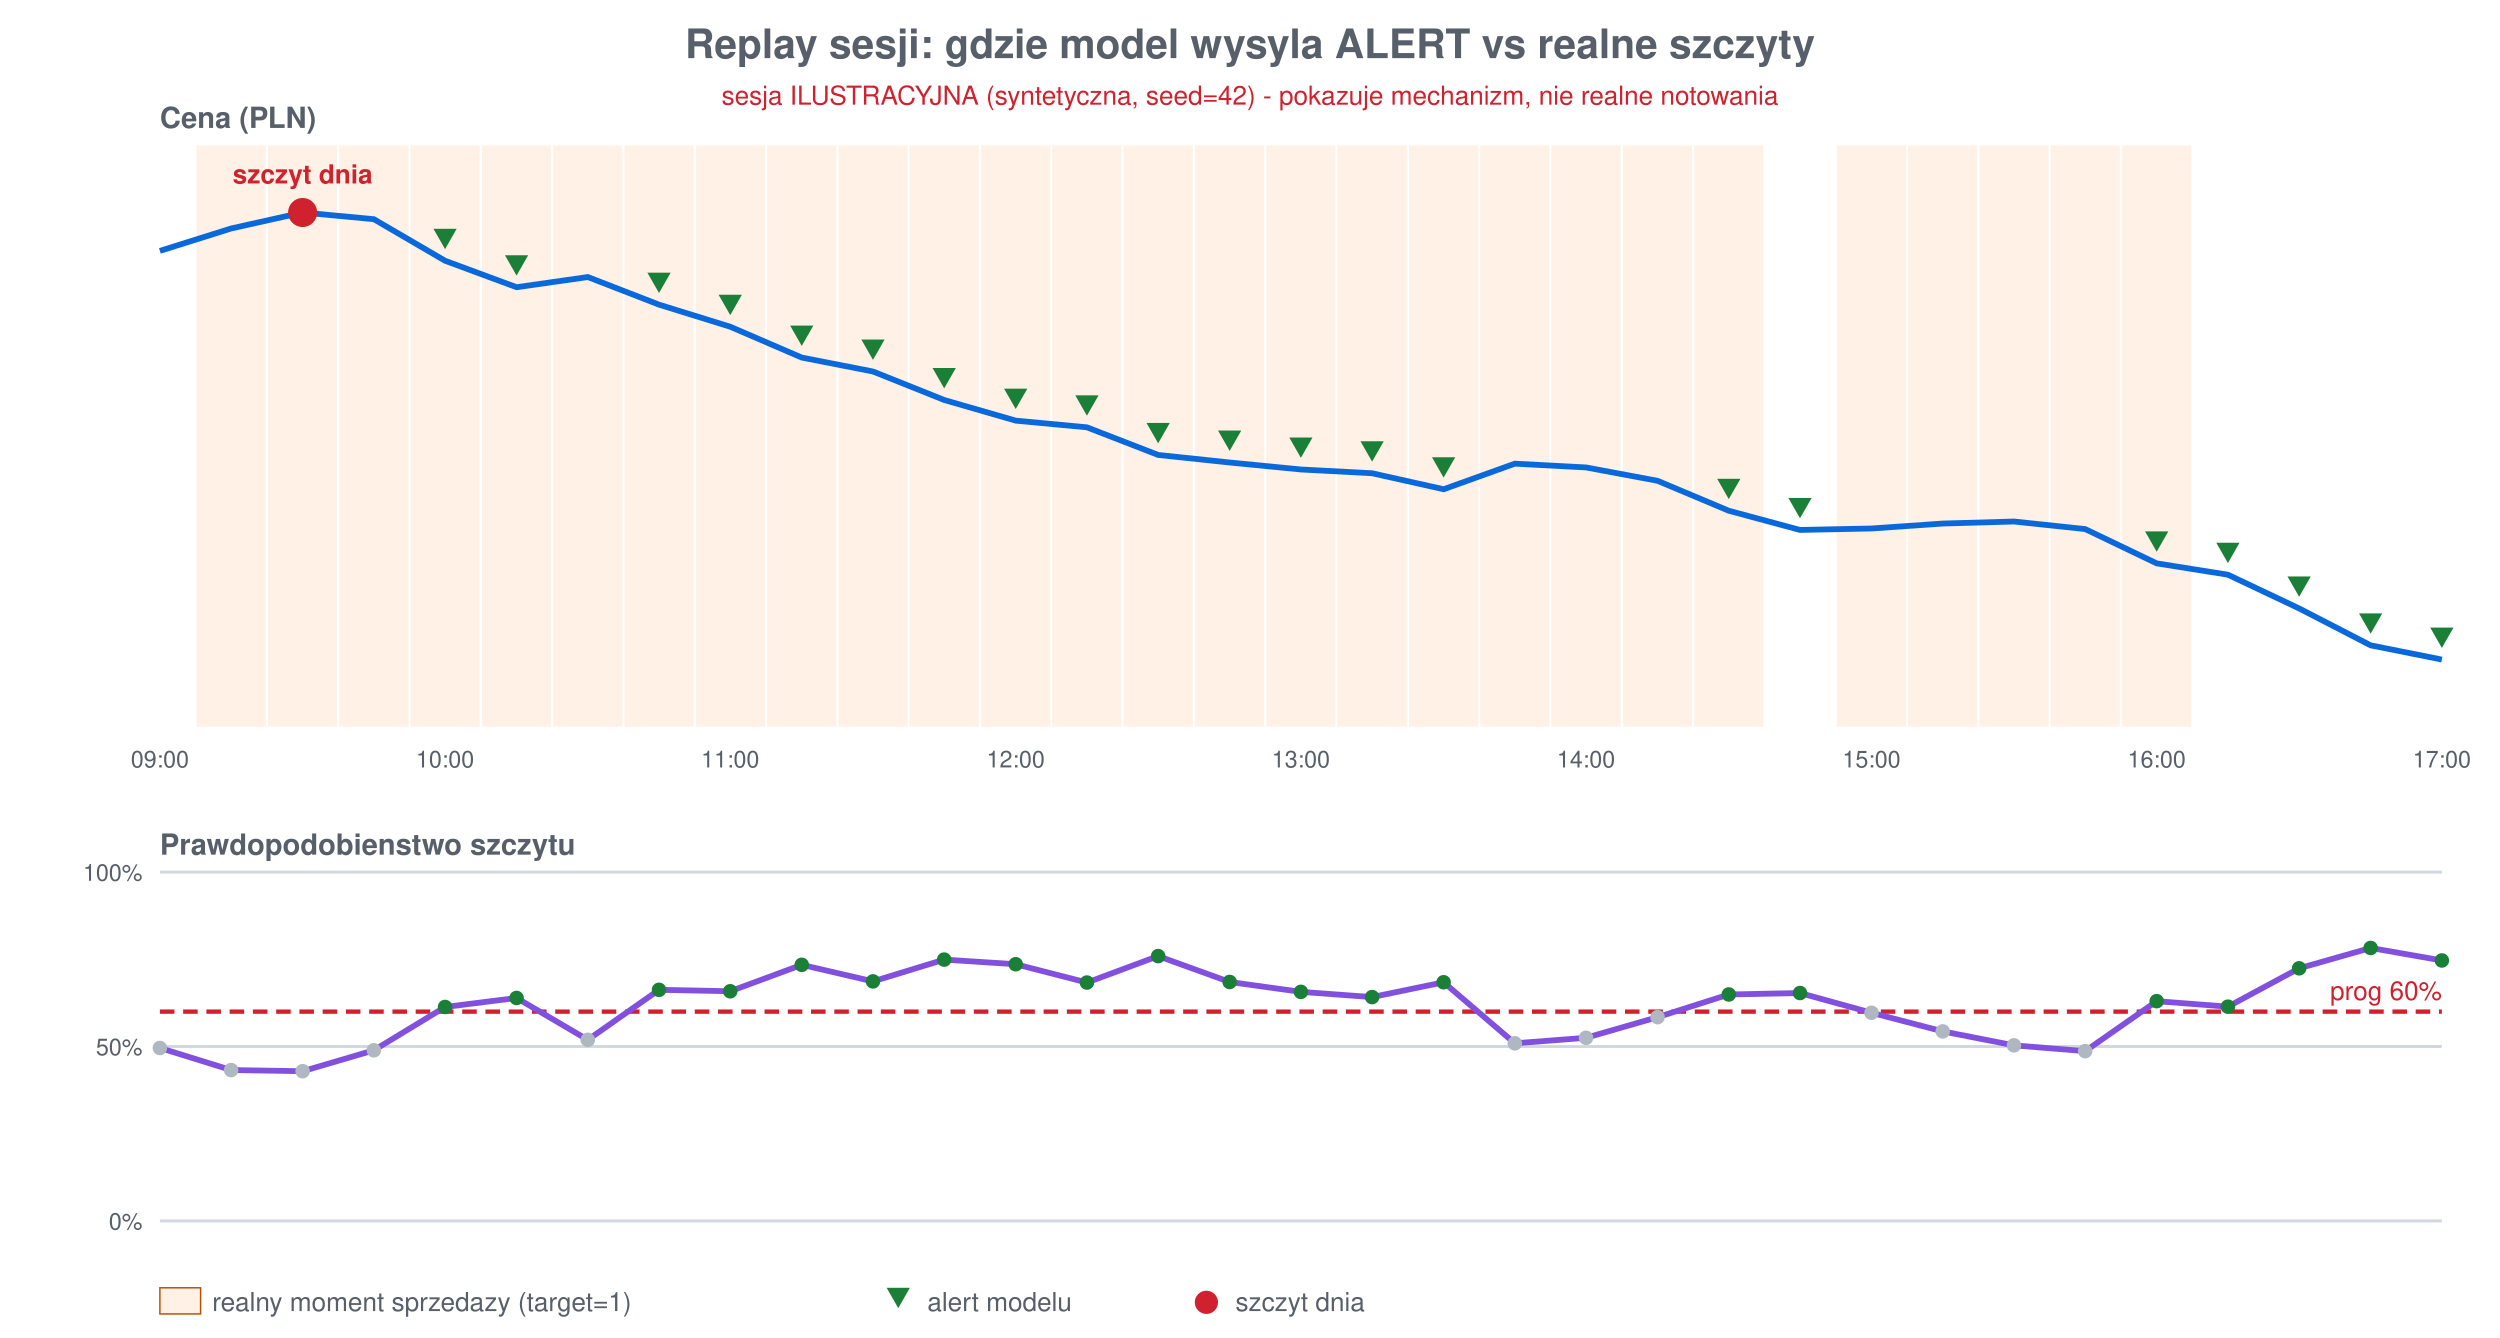
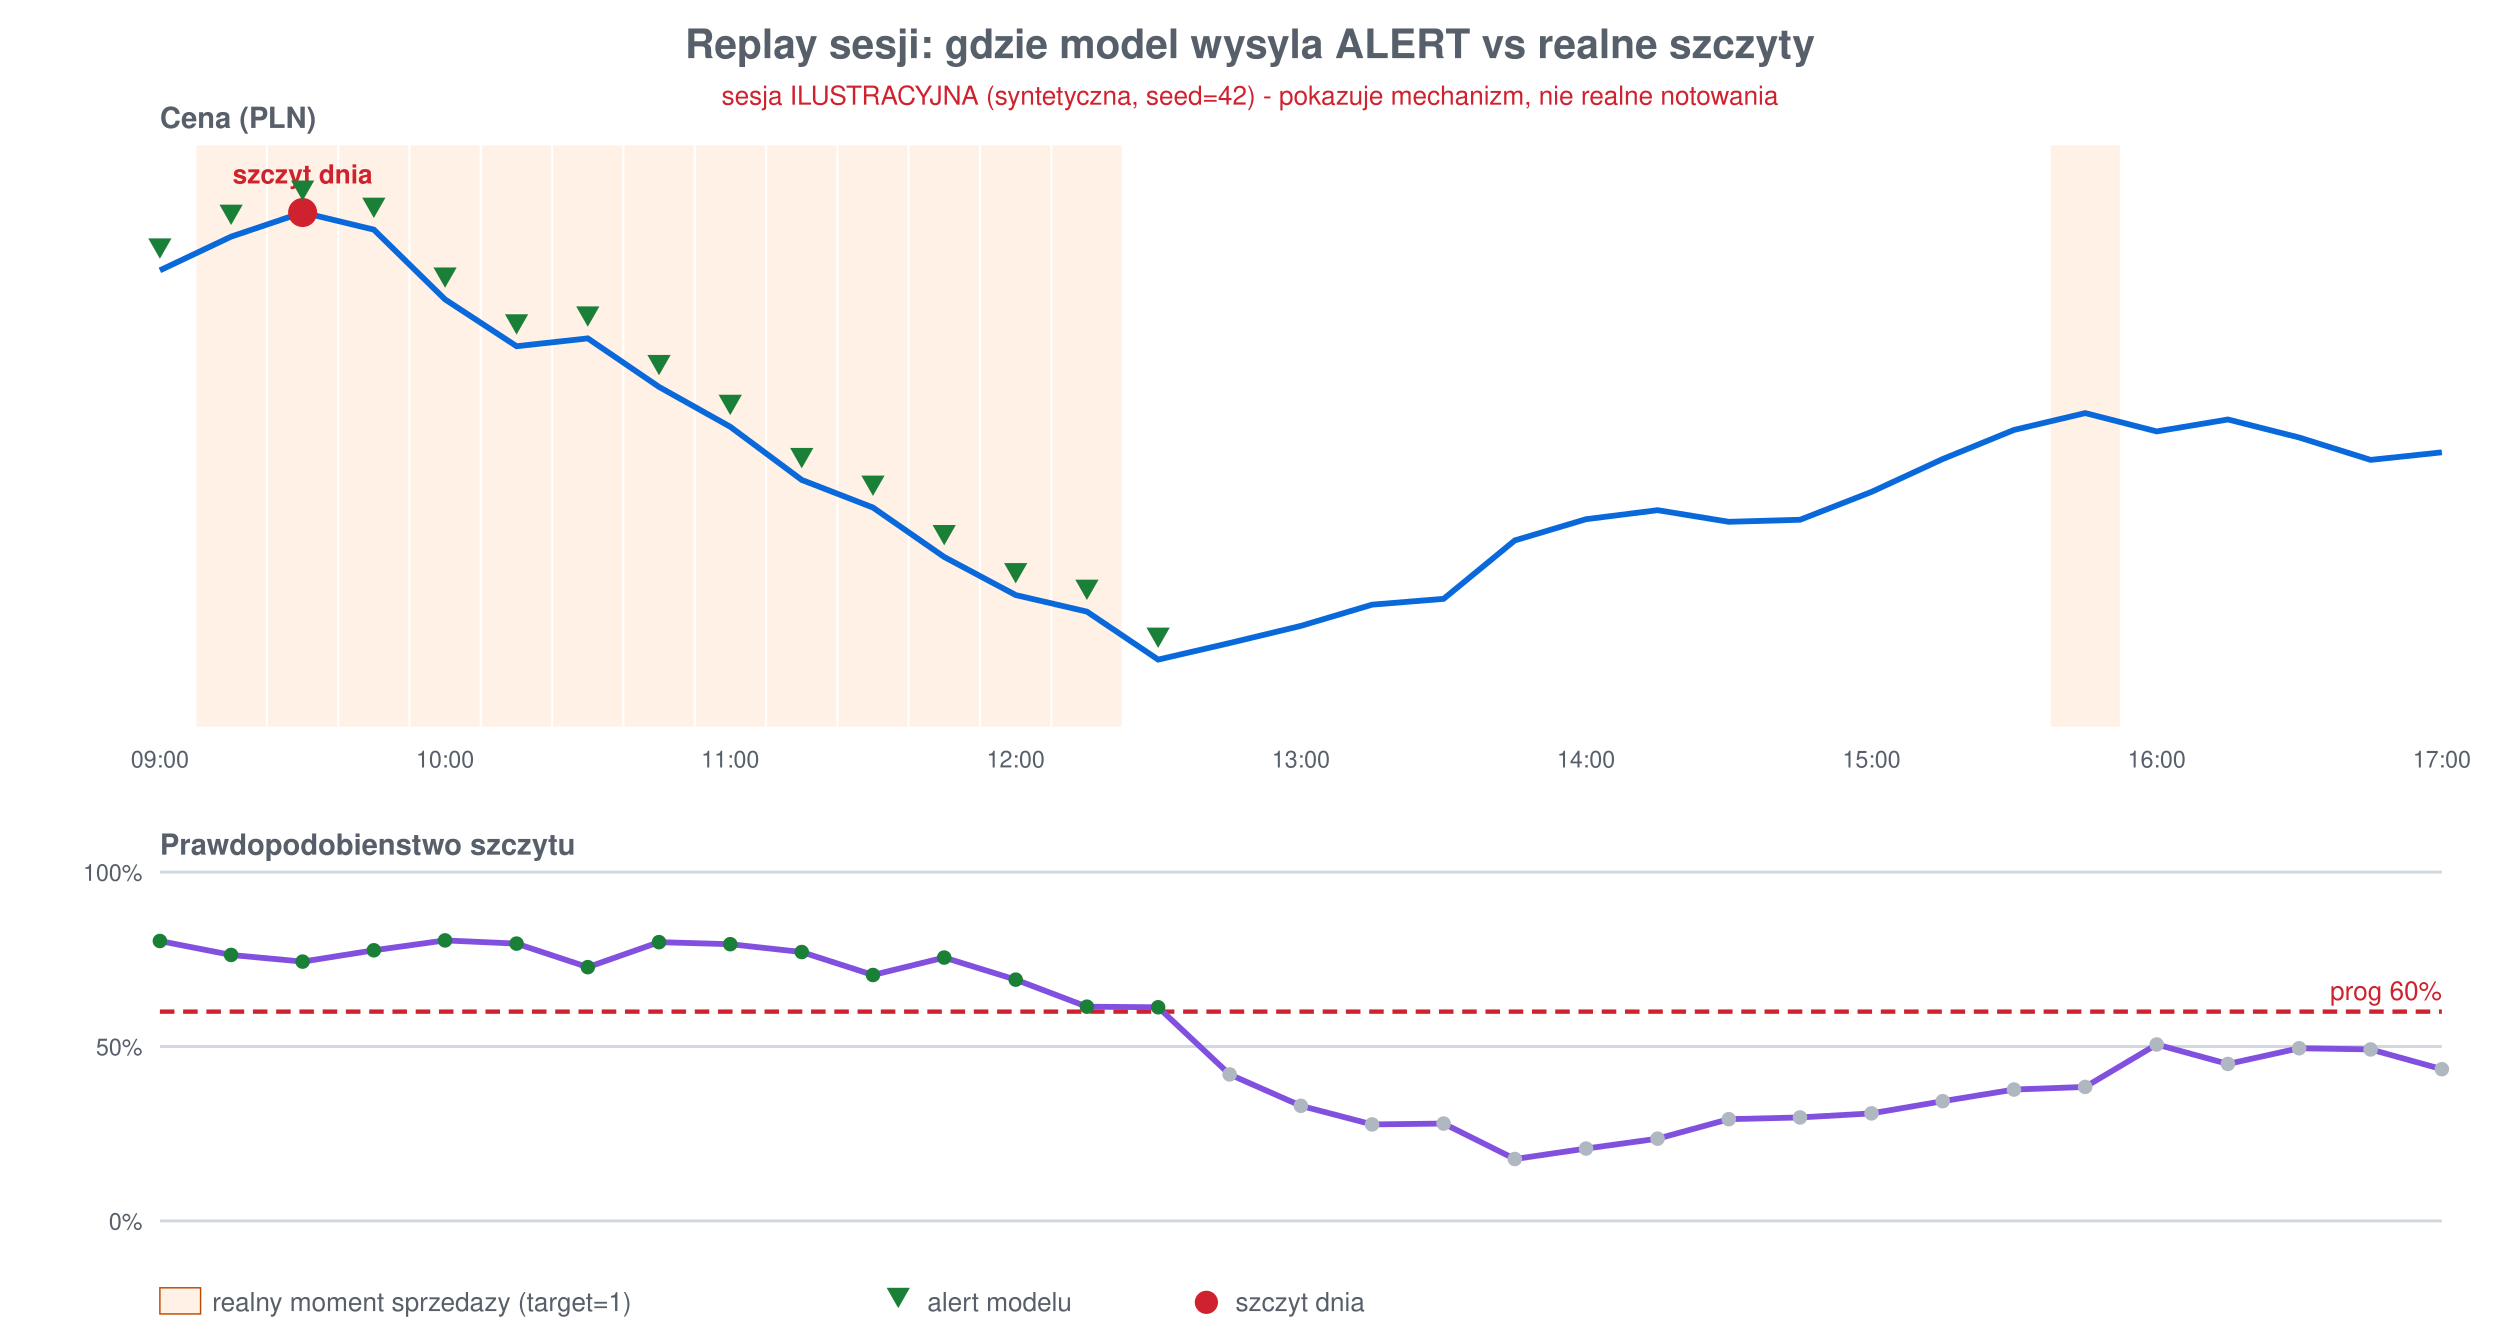
<svg xmlns="http://www.w3.org/2000/svg" viewBox="0 0 860 460" font-family="-apple-system,Segoe UI,Helvetica,Arial,sans-serif">
  <text x="430.0" y="20.0" font-size="14" text-anchor="middle" fill="#57606a" font-weight="bold">Replay sesji: gdzie model wysyla ALERT vs realne szczyty</text>
  <text x="430.0" y="36.0" font-size="9" text-anchor="middle" fill="#cf222e" font-weight="normal">sesja ILUSTRACYJNA (syntetyczna, seed=42) - pokazuje mechanizm, nie realne notowania</text>
  <text x="55.0" y="44.0" font-size="10" text-anchor="start" fill="#57606a" font-weight="bold">Cena (PLN)</text>
  <rect x="67.6" y="50" width="23.8" height="200.0" fill="#fff1e5" />
  <rect x="92.2" y="50" width="23.8" height="200.0" fill="#fff1e5" />
  <rect x="116.7" y="50" width="23.8" height="200.0" fill="#fff1e5" />
  <rect x="141.2" y="50" width="23.8" height="200.0" fill="#fff1e5" />
  <rect x="165.8" y="50" width="23.8" height="200.0" fill="#fff1e5" />
  <rect x="190.3" y="50" width="23.8" height="200.0" fill="#fff1e5" />
  <rect x="214.8" y="50" width="23.8" height="200.0" fill="#fff1e5" />
  <rect x="239.4" y="50" width="23.8" height="200.0" fill="#fff1e5" />
  <rect x="263.9" y="50" width="23.8" height="200.0" fill="#fff1e5" />
  <rect x="288.4" y="50" width="23.8" height="200.0" fill="#fff1e5" />
  <rect x="312.9" y="50" width="23.8" height="200.0" fill="#fff1e5" />
  <rect x="337.5" y="50" width="23.8" height="200.0" fill="#fff1e5" />
  <rect x="362.0" y="50" width="23.8" height="200.0" fill="#fff1e5" />
-   <rect x="386.5" y="50" width="23.8" height="200.0" fill="#fff1e5" />
-   <rect x="411.1" y="50" width="23.8" height="200.0" fill="#fff1e5" />
-   <rect x="435.6" y="50" width="23.8" height="200.0" fill="#fff1e5" />
-   <rect x="460.1" y="50" width="23.8" height="200.0" fill="#fff1e5" />
-   <rect x="484.7" y="50" width="23.8" height="200.0" fill="#fff1e5" />
-   <rect x="509.2" y="50" width="23.8" height="200.0" fill="#fff1e5" />
-   <rect x="533.7" y="50" width="23.8" height="200.0" fill="#fff1e5" />
-   <rect x="558.3" y="50" width="23.8" height="200.0" fill="#fff1e5" />
-   <rect x="582.8" y="50" width="23.8" height="200.0" fill="#fff1e5" />
-   <rect x="631.9" y="50" width="23.8" height="200.0" fill="#fff1e5" />
-   <rect x="656.4" y="50" width="23.8" height="200.0" fill="#fff1e5" />
-   <rect x="680.9" y="50" width="23.8" height="200.0" fill="#fff1e5" />
  <rect x="705.4" y="50" width="23.8" height="200.0" fill="#fff1e5" />
-   <rect x="730.0" y="50" width="23.8" height="200.0" fill="#fff1e5" />
-   <polyline fill="none" stroke="#0969da" stroke-width="2" points="55.0,86.3 79.5,78.6 104.1,73.1 128.6,75.4 153.1,89.7 177.7,98.8 202.2,95.3 226.7,104.8 251.2,112.4 275.8,123.0 300.3,127.8 324.8,137.6 349.4,144.7 373.9,147.0 398.4,156.5 423.0,159.1 447.5,161.5 472.0,162.8 496.6,168.3 521.1,159.5 545.6,160.8 570.2,165.4 594.7,175.7 619.2,182.3 643.8,181.8 668.3,180.1 692.8,179.4 717.3,182.0 741.9,193.8 766.4,197.7 790.9,209.3 815.5,222.0 840.0,226.9" />
+   <polyline fill="none" stroke="#0969da" stroke-width="2" points="55.0,93.0 79.5,81.4 104.1,73.1 128.6,79.0 153.1,103.0 177.7,119.1 202.2,116.4 226.7,133.1 251.2,146.8 275.8,165.1 300.3,174.6 324.8,191.6 349.4,204.7 373.9,210.4 398.4,226.9 423.0,221.2 447.5,215.3 472.0,208.0 496.6,206.0 521.1,185.9 545.6,178.6 570.2,175.5 594.7,179.5 619.2,178.8 643.8,169.2 668.3,157.9 692.8,147.9 717.3,142.1 741.9,148.4 766.4,144.3 790.9,150.5 815.5,158.2 840.0,155.6" />
  <circle cx="104.1" cy="73.1" r="5" fill="#cf222e" />
  <text x="104.1" y="63.1" font-size="9" text-anchor="middle" fill="#cf222e" font-weight="bold">szczyt dnia</text>
-   <polygon points="149.1,78.7 157.1,78.7 153.1,85.7" fill="#1a7f37" />
-   <polygon points="173.7,87.8 181.7,87.8 177.7,94.8" fill="#1a7f37" />
-   <polygon points="222.7,93.8 230.7,93.8 226.7,100.8" fill="#1a7f37" />
-   <polygon points="247.2,101.4 255.2,101.4 251.2,108.4" fill="#1a7f37" />
-   <polygon points="271.8,112.0 279.8,112.0 275.8,119.0" fill="#1a7f37" />
-   <polygon points="296.3,116.8 304.3,116.8 300.3,123.8" fill="#1a7f37" />
-   <polygon points="320.8,126.6 328.8,126.6 324.8,133.6" fill="#1a7f37" />
-   <polygon points="345.4,133.7 353.4,133.7 349.4,140.7" fill="#1a7f37" />
-   <polygon points="369.9,136.0 377.9,136.0 373.9,143.0" fill="#1a7f37" />
-   <polygon points="394.4,145.5 402.4,145.5 398.4,152.5" fill="#1a7f37" />
-   <polygon points="419.0,148.1 427.0,148.1 423.0,155.1" fill="#1a7f37" />
-   <polygon points="443.5,150.5 451.5,150.5 447.5,157.5" fill="#1a7f37" />
-   <polygon points="468.0,151.8 476.0,151.8 472.0,158.8" fill="#1a7f37" />
-   <polygon points="492.6,157.3 500.6,157.3 496.6,164.3" fill="#1a7f37" />
-   <polygon points="590.7,164.7 598.7,164.7 594.7,171.7" fill="#1a7f37" />
-   <polygon points="615.2,171.3 623.2,171.3 619.2,178.3" fill="#1a7f37" />
-   <polygon points="737.9,182.8 745.9,182.8 741.9,189.8" fill="#1a7f37" />
-   <polygon points="762.4,186.7 770.4,186.7 766.4,193.7" fill="#1a7f37" />
-   <polygon points="786.9,198.3 794.9,198.3 790.9,205.3" fill="#1a7f37" />
-   <polygon points="811.5,211.0 819.5,211.0 815.5,218.0" fill="#1a7f37" />
-   <polygon points="836.0,215.9 844.0,215.9 840.0,222.9" fill="#1a7f37" />
+   <polygon points="51.0,82.0 59.0,82.0 55.0,89.0" fill="#1a7f37" />
+   <polygon points="75.5,70.4 83.5,70.4 79.5,77.4" fill="#1a7f37" />
+   <polygon points="100.1,62.1 108.1,62.1 104.1,69.1" fill="#1a7f37" />
+   <polygon points="124.6,68.0 132.6,68.0 128.6,75.0" fill="#1a7f37" />
+   <polygon points="149.1,92.0 157.1,92.0 153.1,99.0" fill="#1a7f37" />
+   <polygon points="173.7,108.1 181.7,108.1 177.7,115.1" fill="#1a7f37" />
+   <polygon points="198.2,105.4 206.2,105.4 202.2,112.4" fill="#1a7f37" />
+   <polygon points="222.7,122.1 230.7,122.1 226.7,129.1" fill="#1a7f37" />
+   <polygon points="247.2,135.8 255.2,135.8 251.2,142.8" fill="#1a7f37" />
+   <polygon points="271.8,154.1 279.8,154.1 275.8,161.1" fill="#1a7f37" />
+   <polygon points="296.3,163.6 304.3,163.6 300.3,170.6" fill="#1a7f37" />
+   <polygon points="320.8,180.6 328.8,180.6 324.8,187.6" fill="#1a7f37" />
+   <polygon points="345.4,193.7 353.4,193.7 349.4,200.7" fill="#1a7f37" />
+   <polygon points="369.9,199.4 377.9,199.4 373.9,206.4" fill="#1a7f37" />
+   <polygon points="394.4,215.9 402.4,215.9 398.4,222.9" fill="#1a7f37" />
  <text x="55.0" y="264.0" font-size="8" text-anchor="middle" fill="#57606a" font-weight="normal">09:00</text>
  <text x="153.1" y="264.0" font-size="8" text-anchor="middle" fill="#57606a" font-weight="normal">10:00</text>
  <text x="251.2" y="264.0" font-size="8" text-anchor="middle" fill="#57606a" font-weight="normal">11:00</text>
  <text x="349.4" y="264.0" font-size="8" text-anchor="middle" fill="#57606a" font-weight="normal">12:00</text>
  <text x="447.5" y="264.0" font-size="8" text-anchor="middle" fill="#57606a" font-weight="normal">13:00</text>
  <text x="545.6" y="264.0" font-size="8" text-anchor="middle" fill="#57606a" font-weight="normal">14:00</text>
  <text x="643.8" y="264.0" font-size="8" text-anchor="middle" fill="#57606a" font-weight="normal">15:00</text>
  <text x="741.9" y="264.0" font-size="8" text-anchor="middle" fill="#57606a" font-weight="normal">16:00</text>
  <text x="840.0" y="264.0" font-size="8" text-anchor="middle" fill="#57606a" font-weight="normal">17:00</text>
  <text x="55.0" y="294.0" font-size="10" text-anchor="start" fill="#57606a" font-weight="bold">Prawdopodobienstwo szczytu</text>
  <line x1="55" y1="420.0" x2="840" y2="420.0" stroke="#d0d7de" stroke-width="1" />
  <text x="49.0" y="423.0" font-size="8" text-anchor="end" fill="#57606a" font-weight="normal">0%</text>
  <line x1="55" y1="360.0" x2="840" y2="360.0" stroke="#d0d7de" stroke-width="1" />
  <text x="49.0" y="363.0" font-size="8" text-anchor="end" fill="#57606a" font-weight="normal">50%</text>
  <line x1="55" y1="300.0" x2="840" y2="300.0" stroke="#d0d7de" stroke-width="1" />
  <text x="49.0" y="303.0" font-size="8" text-anchor="end" fill="#57606a" font-weight="normal">100%</text>
  <line x1="55" y1="348.0" x2="840" y2="348.0" stroke="#cf222e" stroke-width="1.5" stroke-dasharray="5 3" />
  <text x="840.0" y="344.0" font-size="9" text-anchor="end" fill="#cf222e" font-weight="normal">prog 60%</text>
-   <polyline fill="none" stroke="#8250df" stroke-width="2" points="55.0,360.5 79.5,368.1 104.1,368.5 128.6,361.3 153.1,346.4 177.7,343.3 202.2,357.7 226.7,340.5 251.2,341.0 275.8,331.9 300.3,337.6 324.8,330.1 349.4,331.7 373.9,338.0 398.4,328.9 423.0,337.8 447.5,341.2 472.0,343.0 496.6,337.9 521.1,358.9 545.6,357.0 570.2,349.9 594.7,342.1 619.2,341.6 643.8,348.4 668.3,354.8 692.8,359.6 717.3,361.6 741.9,344.4 766.4,346.3 790.9,333.1 815.5,326.1 840.0,330.4" />
-   <circle cx="55.0" cy="360.5" r="2.5" fill="#afb8c1" />
-   <circle cx="79.5" cy="368.1" r="2.5" fill="#afb8c1" />
-   <circle cx="104.1" cy="368.5" r="2.5" fill="#afb8c1" />
-   <circle cx="128.6" cy="361.3" r="2.5" fill="#afb8c1" />
-   <circle cx="153.1" cy="346.4" r="2.5" fill="#1a7f37" />
-   <circle cx="177.7" cy="343.3" r="2.5" fill="#1a7f37" />
-   <circle cx="202.2" cy="357.7" r="2.5" fill="#afb8c1" />
-   <circle cx="226.7" cy="340.5" r="2.5" fill="#1a7f37" />
-   <circle cx="251.2" cy="341.0" r="2.5" fill="#1a7f37" />
-   <circle cx="275.8" cy="331.9" r="2.5" fill="#1a7f37" />
-   <circle cx="300.3" cy="337.6" r="2.5" fill="#1a7f37" />
-   <circle cx="324.8" cy="330.1" r="2.5" fill="#1a7f37" />
-   <circle cx="349.4" cy="331.7" r="2.5" fill="#1a7f37" />
-   <circle cx="373.9" cy="338.0" r="2.5" fill="#1a7f37" />
-   <circle cx="398.4" cy="328.9" r="2.5" fill="#1a7f37" />
-   <circle cx="423.0" cy="337.8" r="2.5" fill="#1a7f37" />
-   <circle cx="447.5" cy="341.2" r="2.5" fill="#1a7f37" />
-   <circle cx="472.0" cy="343.0" r="2.5" fill="#1a7f37" />
-   <circle cx="496.6" cy="337.9" r="2.5" fill="#1a7f37" />
-   <circle cx="521.1" cy="358.9" r="2.5" fill="#afb8c1" />
-   <circle cx="545.6" cy="357.0" r="2.5" fill="#afb8c1" />
-   <circle cx="570.2" cy="349.9" r="2.5" fill="#afb8c1" />
-   <circle cx="594.7" cy="342.1" r="2.5" fill="#1a7f37" />
-   <circle cx="619.2" cy="341.6" r="2.5" fill="#1a7f37" />
-   <circle cx="643.8" cy="348.4" r="2.5" fill="#afb8c1" />
-   <circle cx="668.3" cy="354.8" r="2.5" fill="#afb8c1" />
-   <circle cx="692.8" cy="359.6" r="2.5" fill="#afb8c1" />
-   <circle cx="717.3" cy="361.6" r="2.5" fill="#afb8c1" />
-   <circle cx="741.9" cy="344.4" r="2.5" fill="#1a7f37" />
-   <circle cx="766.4" cy="346.3" r="2.5" fill="#1a7f37" />
-   <circle cx="790.9" cy="333.1" r="2.5" fill="#1a7f37" />
-   <circle cx="815.5" cy="326.1" r="2.5" fill="#1a7f37" />
-   <circle cx="840.0" cy="330.4" r="2.5" fill="#1a7f37" />
+   <polyline fill="none" stroke="#8250df" stroke-width="2" points="55.0,323.7 79.5,328.5 104.1,330.8 128.6,326.9 153.1,323.5 177.7,324.6 202.2,332.7 226.7,324.1 251.2,324.8 275.8,327.5 300.3,335.4 324.8,329.4 349.4,337.0 373.9,346.3 398.4,346.5 423.0,369.6 447.5,380.4 472.0,386.8 496.6,386.5 521.1,398.7 545.6,395.1 570.2,391.7 594.7,385.0 619.2,384.4 643.8,383.0 668.3,378.8 692.8,374.8 717.3,373.9 741.9,359.3 766.4,366.0 790.9,360.6 815.5,361.0 840.0,367.8" />
+   <circle cx="55.0" cy="323.7" r="2.5" fill="#1a7f37" />
+   <circle cx="79.5" cy="328.5" r="2.5" fill="#1a7f37" />
+   <circle cx="104.1" cy="330.8" r="2.5" fill="#1a7f37" />
+   <circle cx="128.6" cy="326.9" r="2.5" fill="#1a7f37" />
+   <circle cx="153.1" cy="323.5" r="2.5" fill="#1a7f37" />
+   <circle cx="177.7" cy="324.6" r="2.5" fill="#1a7f37" />
+   <circle cx="202.2" cy="332.7" r="2.5" fill="#1a7f37" />
+   <circle cx="226.7" cy="324.1" r="2.5" fill="#1a7f37" />
+   <circle cx="251.2" cy="324.8" r="2.5" fill="#1a7f37" />
+   <circle cx="275.8" cy="327.5" r="2.5" fill="#1a7f37" />
+   <circle cx="300.3" cy="335.4" r="2.5" fill="#1a7f37" />
+   <circle cx="324.8" cy="329.4" r="2.5" fill="#1a7f37" />
+   <circle cx="349.4" cy="337.0" r="2.5" fill="#1a7f37" />
+   <circle cx="373.9" cy="346.3" r="2.5" fill="#1a7f37" />
+   <circle cx="398.4" cy="346.5" r="2.5" fill="#1a7f37" />
+   <circle cx="423.0" cy="369.6" r="2.5" fill="#afb8c1" />
+   <circle cx="447.5" cy="380.4" r="2.5" fill="#afb8c1" />
+   <circle cx="472.0" cy="386.8" r="2.5" fill="#afb8c1" />
+   <circle cx="496.6" cy="386.5" r="2.5" fill="#afb8c1" />
+   <circle cx="521.1" cy="398.7" r="2.5" fill="#afb8c1" />
+   <circle cx="545.6" cy="395.1" r="2.5" fill="#afb8c1" />
+   <circle cx="570.2" cy="391.7" r="2.5" fill="#afb8c1" />
+   <circle cx="594.7" cy="385.0" r="2.5" fill="#afb8c1" />
+   <circle cx="619.2" cy="384.4" r="2.5" fill="#afb8c1" />
+   <circle cx="643.8" cy="383.0" r="2.5" fill="#afb8c1" />
+   <circle cx="668.3" cy="378.8" r="2.5" fill="#afb8c1" />
+   <circle cx="692.8" cy="374.8" r="2.5" fill="#afb8c1" />
+   <circle cx="717.3" cy="373.9" r="2.5" fill="#afb8c1" />
+   <circle cx="741.9" cy="359.3" r="2.5" fill="#afb8c1" />
+   <circle cx="766.4" cy="366.0" r="2.5" fill="#afb8c1" />
+   <circle cx="790.9" cy="360.6" r="2.5" fill="#afb8c1" />
+   <circle cx="815.5" cy="361.0" r="2.5" fill="#afb8c1" />
+   <circle cx="840.0" cy="367.8" r="2.5" fill="#afb8c1" />
  <rect x="55" y="443" width="14" height="9" fill="#fff1e5" stroke="#bc4c00" stroke-width="0.5" />
  <text x="73.0" y="451.0" font-size="9" text-anchor="start" fill="#57606a" font-weight="normal">realny moment sprzedazy (target=1)</text>
  <polygon points="305,443 313,443 309,450" fill="#1a7f37" />
  <text x="319.0" y="451.0" font-size="9" text-anchor="start" fill="#57606a" font-weight="normal">alert modelu</text>
  <circle cx="415" cy="448" r="4" fill="#cf222e" />
  <text x="425.0" y="451.0" font-size="9" text-anchor="start" fill="#57606a" font-weight="normal">szczyt dnia</text>
</svg>
